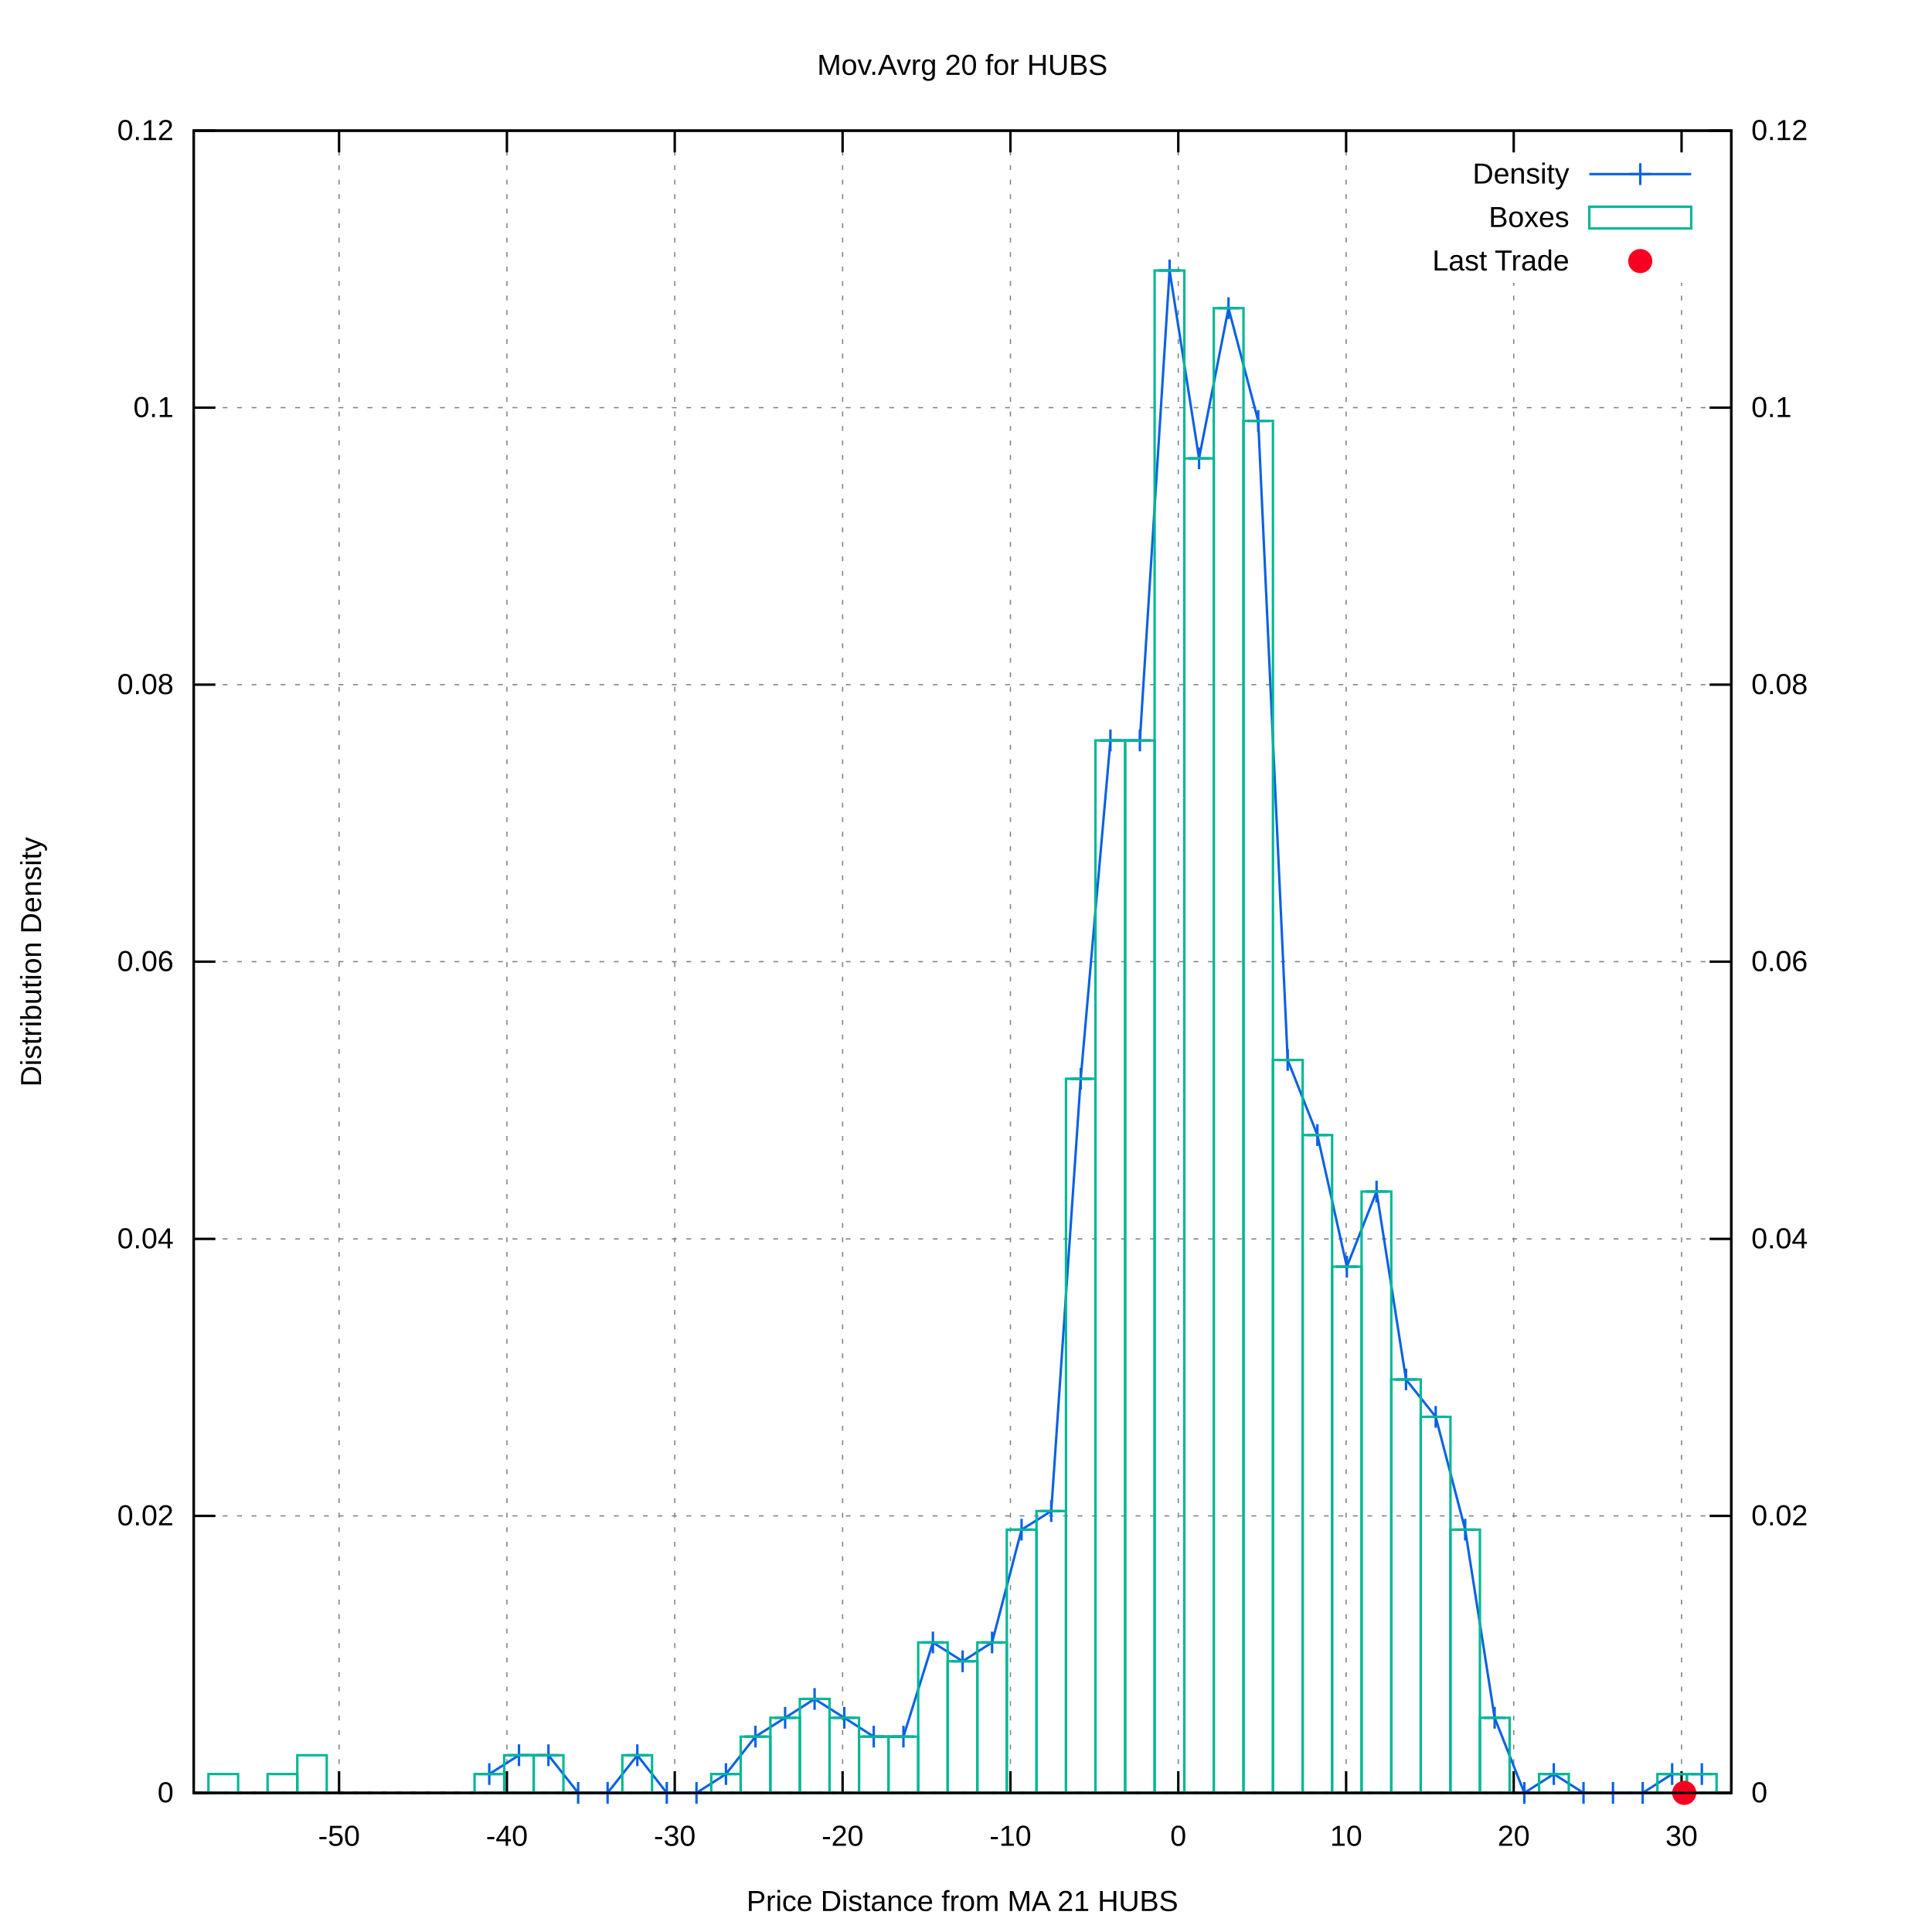
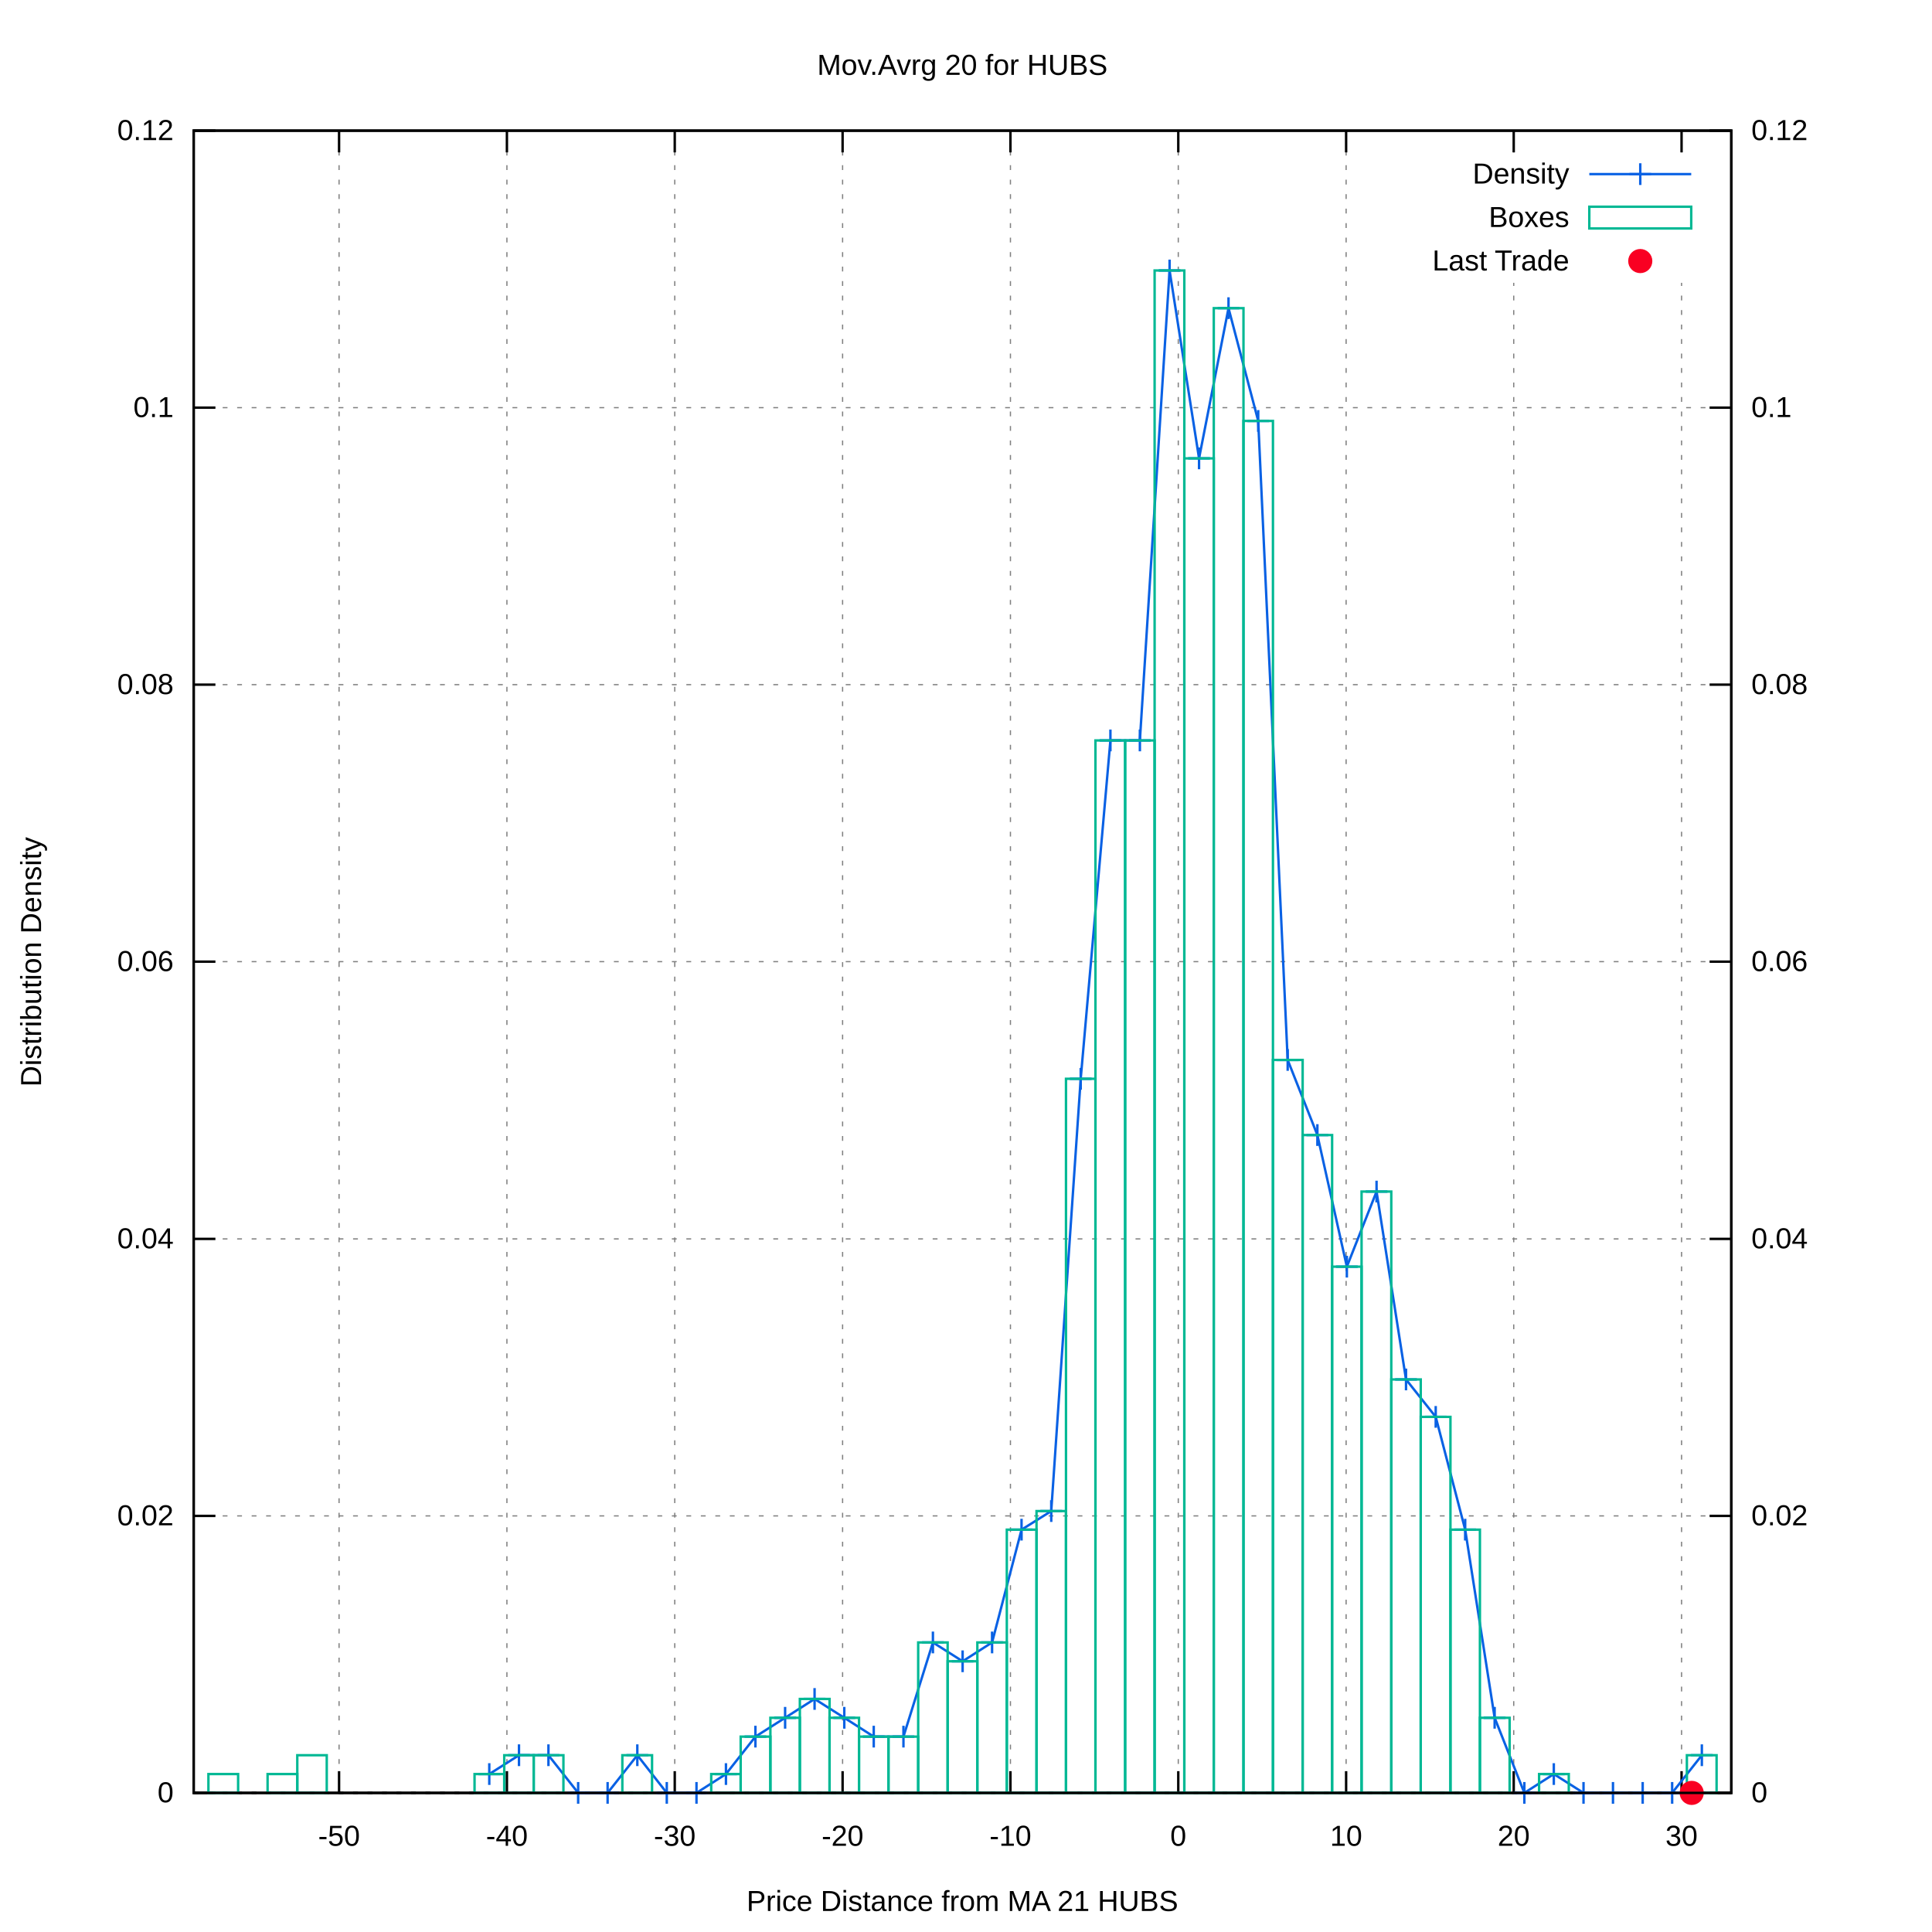
<svg xmlns="http://www.w3.org/2000/svg" xmlns:xlink="http://www.w3.org/1999/xlink" viewBox="0 0 800 800">
  <g id="gnuplot_canvas">
    <rect x="0" y="0" width="800" height="800" fill="#ffffff" />
    <defs>
      <circle id="gpDot" r="0.5" stroke-width="0.5" />
      <path id="gpPt0" stroke-width="0.222" stroke="currentColor" d="M-1,0 h2 M0,-1 v2" />
      <path id="gpPt1" stroke-width="0.222" stroke="currentColor" d="M-1,-1 L1,1 M1,-1 L-1,1" />
      <path id="gpPt2" stroke-width="0.222" stroke="currentColor" d="M-1,0 L1,0 M0,-1 L0,1 M-1,-1 L1,1 M-1,1 L1,-1" />
      <rect id="gpPt3" stroke-width="0.222" stroke="currentColor" x="-1" y="-1" width="2" height="2" />
      <rect id="gpPt4" stroke-width="0.222" stroke="currentColor" fill="currentColor" x="-1" y="-1" width="2" height="2" />
      <circle id="gpPt5" stroke-width="0.222" stroke="currentColor" cx="0" cy="0" r="1" />
      <use xlink:href="#gpPt5" id="gpPt6" fill="currentColor" stroke="none" />
      <path id="gpPt7" stroke-width="0.222" stroke="currentColor" d="M0,-1.33 L-1.33,0.67 L1.33,0.67 z" />
      <use xlink:href="#gpPt7" id="gpPt8" fill="currentColor" stroke="none" />
      <use xlink:href="#gpPt7" id="gpPt9" stroke="currentColor" transform="rotate(180)" />
      <use xlink:href="#gpPt9" id="gpPt10" fill="currentColor" stroke="none" />
      <use xlink:href="#gpPt3" id="gpPt11" stroke="currentColor" transform="rotate(45)" />
      <use xlink:href="#gpPt11" id="gpPt12" fill="currentColor" stroke="none" />
      <path id="gpPt13" stroke-width="0.222" stroke="currentColor" d="M0,1.330 L1.265,0.411 L0.782,-1.067 L-0.782,-1.076 L-1.265,0.411 z" />
      <use xlink:href="#gpPt13" id="gpPt14" fill="currentColor" stroke="none" />
      <filter id="textbox" filterUnits="objectBoundingBox" x="0" y="0" height="1" width="1">
        <feFlood flood-color="#FFFFFF" flood-opacity="1" result="bgnd" />
        <feComposite in="SourceGraphic" in2="bgnd" operator="atop" />
      </filter>
      <filter id="greybox" filterUnits="objectBoundingBox" x="0" y="0" height="1" width="1">
        <feFlood flood-color="lightgrey" flood-opacity="1" result="grey" />
        <feComposite in="SourceGraphic" in2="grey" operator="atop" />
      </filter>
    </defs>
    <g fill="none" color="#FFFFFF" stroke="black" stroke-width="1.00" stroke-linecap="butt" stroke-linejoin="miter">
</g>
    <g fill="none" color="black" stroke="currentColor" stroke-width="1.00" stroke-linecap="butt" stroke-linejoin="miter">
</g>
    <g fill="none" color="black" stroke="black" stroke-width="0.50" stroke-linecap="butt" stroke-linejoin="miter">
</g>
    <g fill="none" color="gray" stroke="currentColor" stroke-width="0.50" stroke-linecap="butt" stroke-linejoin="miter">
      <path stroke="gray" stroke-dasharray="2,4" class="gridline" d="M80.2,742.4 L716.9,742.4  " />
    </g>
    <g fill="none" color="gray" stroke="gray" stroke-width="1.00" stroke-linecap="butt" stroke-linejoin="miter">
</g>
    <g fill="none" color="black" stroke="currentColor" stroke-width="1.00" stroke-linecap="butt" stroke-linejoin="miter">
      <path stroke="black" d="M80.2,742.4 L89.2,742.4  " />
      <g transform="translate(71.9,746.3)" stroke="none" fill="black" font-family="arial" font-size="12.00" text-anchor="end">
        <text>
          <tspan font-family="arial"> 0</tspan>
        </text>
      </g>
    </g>
    <g fill="none" color="black" stroke="currentColor" stroke-width="1.00" stroke-linecap="butt" stroke-linejoin="miter">
</g>
    <g fill="none" color="black" stroke="black" stroke-width="0.50" stroke-linecap="butt" stroke-linejoin="miter">
</g>
    <g fill="none" color="gray" stroke="currentColor" stroke-width="0.50" stroke-linecap="butt" stroke-linejoin="miter">
      <path stroke="gray" stroke-dasharray="2,4" class="gridline" d="M80.2,627.7 L716.9,627.7  " />
    </g>
    <g fill="none" color="gray" stroke="gray" stroke-width="1.00" stroke-linecap="butt" stroke-linejoin="miter">
</g>
    <g fill="none" color="black" stroke="currentColor" stroke-width="1.00" stroke-linecap="butt" stroke-linejoin="miter">
      <path stroke="black" d="M80.2,627.7 L89.2,627.7  " />
      <g transform="translate(71.9,631.6)" stroke="none" fill="black" font-family="arial" font-size="12.00" text-anchor="end">
        <text>
          <tspan font-family="arial"> 0.02</tspan>
        </text>
      </g>
    </g>
    <g fill="none" color="black" stroke="currentColor" stroke-width="1.00" stroke-linecap="butt" stroke-linejoin="miter">
</g>
    <g fill="none" color="black" stroke="black" stroke-width="0.50" stroke-linecap="butt" stroke-linejoin="miter">
</g>
    <g fill="none" color="gray" stroke="currentColor" stroke-width="0.50" stroke-linecap="butt" stroke-linejoin="miter">
      <path stroke="gray" stroke-dasharray="2,4" class="gridline" d="M80.2,513.0 L716.9,513.0  " />
    </g>
    <g fill="none" color="gray" stroke="gray" stroke-width="1.00" stroke-linecap="butt" stroke-linejoin="miter">
</g>
    <g fill="none" color="black" stroke="currentColor" stroke-width="1.00" stroke-linecap="butt" stroke-linejoin="miter">
      <path stroke="black" d="M80.2,513.0 L89.2,513.0  " />
      <g transform="translate(71.9,516.9)" stroke="none" fill="black" font-family="arial" font-size="12.00" text-anchor="end">
        <text>
          <tspan font-family="arial"> 0.04</tspan>
        </text>
      </g>
    </g>
    <g fill="none" color="black" stroke="currentColor" stroke-width="1.00" stroke-linecap="butt" stroke-linejoin="miter">
</g>
    <g fill="none" color="black" stroke="black" stroke-width="0.50" stroke-linecap="butt" stroke-linejoin="miter">
</g>
    <g fill="none" color="gray" stroke="currentColor" stroke-width="0.50" stroke-linecap="butt" stroke-linejoin="miter">
      <path stroke="gray" stroke-dasharray="2,4" class="gridline" d="M80.2,398.2 L716.9,398.2  " />
    </g>
    <g fill="none" color="gray" stroke="gray" stroke-width="1.00" stroke-linecap="butt" stroke-linejoin="miter">
</g>
    <g fill="none" color="black" stroke="currentColor" stroke-width="1.00" stroke-linecap="butt" stroke-linejoin="miter">
      <path stroke="black" d="M80.2,398.2 L89.2,398.2  " />
      <g transform="translate(71.9,402.1)" stroke="none" fill="black" font-family="arial" font-size="12.00" text-anchor="end">
        <text>
          <tspan font-family="arial"> 0.06</tspan>
        </text>
      </g>
    </g>
    <g fill="none" color="black" stroke="currentColor" stroke-width="1.00" stroke-linecap="butt" stroke-linejoin="miter">
</g>
    <g fill="none" color="black" stroke="black" stroke-width="0.50" stroke-linecap="butt" stroke-linejoin="miter">
</g>
    <g fill="none" color="gray" stroke="currentColor" stroke-width="0.50" stroke-linecap="butt" stroke-linejoin="miter">
      <path stroke="gray" stroke-dasharray="2,4" class="gridline" d="M80.2,283.5 L716.9,283.5  " />
    </g>
    <g fill="none" color="gray" stroke="gray" stroke-width="1.00" stroke-linecap="butt" stroke-linejoin="miter">
</g>
    <g fill="none" color="black" stroke="currentColor" stroke-width="1.00" stroke-linecap="butt" stroke-linejoin="miter">
      <path stroke="black" d="M80.2,283.5 L89.2,283.5  " />
      <g transform="translate(71.9,287.4)" stroke="none" fill="black" font-family="arial" font-size="12.00" text-anchor="end">
        <text>
          <tspan font-family="arial"> 0.08</tspan>
        </text>
      </g>
    </g>
    <g fill="none" color="black" stroke="currentColor" stroke-width="1.00" stroke-linecap="butt" stroke-linejoin="miter">
</g>
    <g fill="none" color="black" stroke="black" stroke-width="0.50" stroke-linecap="butt" stroke-linejoin="miter">
</g>
    <g fill="none" color="gray" stroke="currentColor" stroke-width="0.50" stroke-linecap="butt" stroke-linejoin="miter">
      <path stroke="gray" stroke-dasharray="2,4" class="gridline" d="M80.2,168.8 L716.9,168.8  " />
    </g>
    <g fill="none" color="gray" stroke="gray" stroke-width="1.00" stroke-linecap="butt" stroke-linejoin="miter">
</g>
    <g fill="none" color="black" stroke="currentColor" stroke-width="1.00" stroke-linecap="butt" stroke-linejoin="miter">
      <path stroke="black" d="M80.2,168.8 L89.2,168.8  " />
      <g transform="translate(71.9,172.7)" stroke="none" fill="black" font-family="arial" font-size="12.00" text-anchor="end">
        <text>
          <tspan font-family="arial"> 0.1</tspan>
        </text>
      </g>
    </g>
    <g fill="none" color="black" stroke="currentColor" stroke-width="1.00" stroke-linecap="butt" stroke-linejoin="miter">
</g>
    <g fill="none" color="black" stroke="black" stroke-width="0.50" stroke-linecap="butt" stroke-linejoin="miter">
</g>
    <g fill="none" color="gray" stroke="currentColor" stroke-width="0.50" stroke-linecap="butt" stroke-linejoin="miter">
      <path stroke="gray" stroke-dasharray="2,4" class="gridline" d="M80.2,54.1 L716.9,54.1  " />
    </g>
    <g fill="none" color="gray" stroke="gray" stroke-width="1.00" stroke-linecap="butt" stroke-linejoin="miter">
</g>
    <g fill="none" color="black" stroke="currentColor" stroke-width="1.00" stroke-linecap="butt" stroke-linejoin="miter">
      <path stroke="black" d="M80.2,54.1 L89.2,54.1  " />
      <g transform="translate(71.9,58.0)" stroke="none" fill="black" font-family="arial" font-size="12.00" text-anchor="end">
        <text>
          <tspan font-family="arial"> 0.12</tspan>
        </text>
      </g>
    </g>
    <g fill="none" color="black" stroke="currentColor" stroke-width="1.00" stroke-linecap="butt" stroke-linejoin="miter">
</g>
    <g fill="none" color="black" stroke="black" stroke-width="0.50" stroke-linecap="butt" stroke-linejoin="miter">
</g>
    <g fill="none" color="gray" stroke="currentColor" stroke-width="0.50" stroke-linecap="butt" stroke-linejoin="miter">
      <path stroke="gray" stroke-dasharray="2,4" class="gridline" d="M140.4,742.4 L140.4,54.1  " />
    </g>
    <g fill="none" color="gray" stroke="gray" stroke-width="1.00" stroke-linecap="butt" stroke-linejoin="miter">
</g>
    <g fill="none" color="black" stroke="currentColor" stroke-width="1.00" stroke-linecap="butt" stroke-linejoin="miter">
      <path stroke="black" d="M140.4,742.4 L140.4,733.4 M140.4,54.1 L140.4,63.1  " />
      <g transform="translate(140.4,764.3)" stroke="none" fill="black" font-family="arial" font-size="12.00" text-anchor="middle">
        <text>
          <tspan font-family="arial">-50</tspan>
        </text>
      </g>
    </g>
    <g fill="none" color="black" stroke="currentColor" stroke-width="1.00" stroke-linecap="butt" stroke-linejoin="miter">
</g>
    <g fill="none" color="black" stroke="black" stroke-width="0.50" stroke-linecap="butt" stroke-linejoin="miter">
</g>
    <g fill="none" color="gray" stroke="currentColor" stroke-width="0.50" stroke-linecap="butt" stroke-linejoin="miter">
      <path stroke="gray" stroke-dasharray="2,4" class="gridline" d="M209.9,742.4 L209.9,54.1  " />
    </g>
    <g fill="none" color="gray" stroke="gray" stroke-width="1.00" stroke-linecap="butt" stroke-linejoin="miter">
</g>
    <g fill="none" color="black" stroke="currentColor" stroke-width="1.00" stroke-linecap="butt" stroke-linejoin="miter">
      <path stroke="black" d="M209.9,742.4 L209.9,733.4 M209.9,54.1 L209.9,63.1  " />
      <g transform="translate(209.9,764.3)" stroke="none" fill="black" font-family="arial" font-size="12.00" text-anchor="middle">
        <text>
          <tspan font-family="arial">-40</tspan>
        </text>
      </g>
    </g>
    <g fill="none" color="black" stroke="currentColor" stroke-width="1.00" stroke-linecap="butt" stroke-linejoin="miter">
</g>
    <g fill="none" color="black" stroke="black" stroke-width="0.50" stroke-linecap="butt" stroke-linejoin="miter">
</g>
    <g fill="none" color="gray" stroke="currentColor" stroke-width="0.50" stroke-linecap="butt" stroke-linejoin="miter">
      <path stroke="gray" stroke-dasharray="2,4" class="gridline" d="M279.4,742.4 L279.4,54.1  " />
    </g>
    <g fill="none" color="gray" stroke="gray" stroke-width="1.00" stroke-linecap="butt" stroke-linejoin="miter">
</g>
    <g fill="none" color="black" stroke="currentColor" stroke-width="1.00" stroke-linecap="butt" stroke-linejoin="miter">
      <path stroke="black" d="M279.4,742.4 L279.4,733.4 M279.4,54.1 L279.4,63.1  " />
      <g transform="translate(279.4,764.3)" stroke="none" fill="black" font-family="arial" font-size="12.00" text-anchor="middle">
        <text>
          <tspan font-family="arial">-30</tspan>
        </text>
      </g>
    </g>
    <g fill="none" color="black" stroke="currentColor" stroke-width="1.00" stroke-linecap="butt" stroke-linejoin="miter">
</g>
    <g fill="none" color="black" stroke="black" stroke-width="0.50" stroke-linecap="butt" stroke-linejoin="miter">
</g>
    <g fill="none" color="gray" stroke="currentColor" stroke-width="0.50" stroke-linecap="butt" stroke-linejoin="miter">
      <path stroke="gray" stroke-dasharray="2,4" class="gridline" d="M348.9,742.4 L348.9,54.1  " />
    </g>
    <g fill="none" color="gray" stroke="gray" stroke-width="1.00" stroke-linecap="butt" stroke-linejoin="miter">
</g>
    <g fill="none" color="black" stroke="currentColor" stroke-width="1.00" stroke-linecap="butt" stroke-linejoin="miter">
      <path stroke="black" d="M348.9,742.4 L348.9,733.4 M348.9,54.1 L348.9,63.1  " />
      <g transform="translate(348.9,764.3)" stroke="none" fill="black" font-family="arial" font-size="12.00" text-anchor="middle">
        <text>
          <tspan font-family="arial">-20</tspan>
        </text>
      </g>
    </g>
    <g fill="none" color="black" stroke="currentColor" stroke-width="1.00" stroke-linecap="butt" stroke-linejoin="miter">
</g>
    <g fill="none" color="black" stroke="black" stroke-width="0.50" stroke-linecap="butt" stroke-linejoin="miter">
</g>
    <g fill="none" color="gray" stroke="currentColor" stroke-width="0.50" stroke-linecap="butt" stroke-linejoin="miter">
      <path stroke="gray" stroke-dasharray="2,4" class="gridline" d="M418.4,742.4 L418.4,54.1  " />
    </g>
    <g fill="none" color="gray" stroke="gray" stroke-width="1.00" stroke-linecap="butt" stroke-linejoin="miter">
</g>
    <g fill="none" color="black" stroke="currentColor" stroke-width="1.00" stroke-linecap="butt" stroke-linejoin="miter">
      <path stroke="black" d="M418.4,742.4 L418.4,733.4 M418.4,54.1 L418.4,63.1  " />
      <g transform="translate(418.4,764.3)" stroke="none" fill="black" font-family="arial" font-size="12.00" text-anchor="middle">
        <text>
          <tspan font-family="arial">-10</tspan>
        </text>
      </g>
    </g>
    <g fill="none" color="black" stroke="currentColor" stroke-width="1.00" stroke-linecap="butt" stroke-linejoin="miter">
</g>
    <g fill="none" color="black" stroke="black" stroke-width="0.50" stroke-linecap="butt" stroke-linejoin="miter">
</g>
    <g fill="none" color="gray" stroke="currentColor" stroke-width="0.50" stroke-linecap="butt" stroke-linejoin="miter">
      <path stroke="gray" stroke-dasharray="2,4" class="gridline" d="M487.9,742.4 L487.9,54.1  " />
    </g>
    <g fill="none" color="gray" stroke="gray" stroke-width="1.00" stroke-linecap="butt" stroke-linejoin="miter">
</g>
    <g fill="none" color="black" stroke="currentColor" stroke-width="1.00" stroke-linecap="butt" stroke-linejoin="miter">
      <path stroke="black" d="M487.9,742.4 L487.9,733.4 M487.9,54.1 L487.9,63.1  " />
      <g transform="translate(487.9,764.3)" stroke="none" fill="black" font-family="arial" font-size="12.00" text-anchor="middle">
        <text>
          <tspan font-family="arial"> 0</tspan>
        </text>
      </g>
    </g>
    <g fill="none" color="black" stroke="currentColor" stroke-width="1.00" stroke-linecap="butt" stroke-linejoin="miter">
</g>
    <g fill="none" color="black" stroke="black" stroke-width="0.50" stroke-linecap="butt" stroke-linejoin="miter">
</g>
    <g fill="none" color="gray" stroke="currentColor" stroke-width="0.50" stroke-linecap="butt" stroke-linejoin="miter">
      <path stroke="gray" stroke-dasharray="2,4" class="gridline" d="M557.4,742.4 L557.4,54.1  " />
    </g>
    <g fill="none" color="gray" stroke="gray" stroke-width="1.00" stroke-linecap="butt" stroke-linejoin="miter">
</g>
    <g fill="none" color="black" stroke="currentColor" stroke-width="1.00" stroke-linecap="butt" stroke-linejoin="miter">
      <path stroke="black" d="M557.4,742.4 L557.4,733.4 M557.4,54.1 L557.4,63.1  " />
      <g transform="translate(557.4,764.3)" stroke="none" fill="black" font-family="arial" font-size="12.00" text-anchor="middle">
        <text>
          <tspan font-family="arial"> 10</tspan>
        </text>
      </g>
    </g>
    <g fill="none" color="black" stroke="currentColor" stroke-width="1.00" stroke-linecap="butt" stroke-linejoin="miter">
</g>
    <g fill="none" color="black" stroke="black" stroke-width="0.50" stroke-linecap="butt" stroke-linejoin="miter">
</g>
    <g fill="none" color="gray" stroke="currentColor" stroke-width="0.50" stroke-linecap="butt" stroke-linejoin="miter">
      <path stroke="gray" stroke-dasharray="2,4" class="gridline" d="M626.8,742.4 L626.8,117.1 M626.8,63.1 L626.8,54.1  " />
    </g>
    <g fill="none" color="gray" stroke="gray" stroke-width="1.00" stroke-linecap="butt" stroke-linejoin="miter">
</g>
    <g fill="none" color="black" stroke="currentColor" stroke-width="1.00" stroke-linecap="butt" stroke-linejoin="miter">
      <path stroke="black" d="M626.8,742.4 L626.8,733.4 M626.8,54.1 L626.8,63.1  " />
      <g transform="translate(626.8,764.3)" stroke="none" fill="black" font-family="arial" font-size="12.00" text-anchor="middle">
        <text>
          <tspan font-family="arial"> 20</tspan>
        </text>
      </g>
    </g>
    <g fill="none" color="black" stroke="currentColor" stroke-width="1.00" stroke-linecap="butt" stroke-linejoin="miter">
</g>
    <g fill="none" color="black" stroke="black" stroke-width="0.50" stroke-linecap="butt" stroke-linejoin="miter">
</g>
    <g fill="none" color="gray" stroke="currentColor" stroke-width="0.50" stroke-linecap="butt" stroke-linejoin="miter">
      <path stroke="gray" stroke-dasharray="2,4" class="gridline" d="M696.3,742.4 L696.3,117.1 M696.3,63.1 L696.3,54.1  " />
    </g>
    <g fill="none" color="gray" stroke="gray" stroke-width="1.00" stroke-linecap="butt" stroke-linejoin="miter">
</g>
    <g fill="none" color="black" stroke="currentColor" stroke-width="1.00" stroke-linecap="butt" stroke-linejoin="miter">
      <path stroke="black" d="M696.3,742.4 L696.3,733.4 M696.3,54.1 L696.3,63.1  " />
      <g transform="translate(696.3,764.3)" stroke="none" fill="black" font-family="arial" font-size="12.00" text-anchor="middle">
        <text>
          <tspan font-family="arial"> 30</tspan>
        </text>
      </g>
    </g>
    <g fill="none" color="black" stroke="currentColor" stroke-width="1.00" stroke-linecap="butt" stroke-linejoin="miter">
      <path stroke="black" d="M716.9,742.4 L707.9,742.4  " />
      <g transform="translate(725.2,746.3)" stroke="none" fill="black" font-family="arial" font-size="12.00" text-anchor="start">
        <text>
          <tspan font-family="arial"> 0</tspan>
        </text>
      </g>
    </g>
    <g fill="none" color="black" stroke="currentColor" stroke-width="1.00" stroke-linecap="butt" stroke-linejoin="miter">
      <path stroke="black" d="M716.9,627.7 L707.9,627.7  " />
      <g transform="translate(725.2,631.6)" stroke="none" fill="black" font-family="arial" font-size="12.00" text-anchor="start">
        <text>
          <tspan font-family="arial"> 0.02</tspan>
        </text>
      </g>
    </g>
    <g fill="none" color="black" stroke="currentColor" stroke-width="1.00" stroke-linecap="butt" stroke-linejoin="miter">
      <path stroke="black" d="M716.9,513.0 L707.9,513.0  " />
      <g transform="translate(725.2,516.9)" stroke="none" fill="black" font-family="arial" font-size="12.00" text-anchor="start">
        <text>
          <tspan font-family="arial"> 0.04</tspan>
        </text>
      </g>
    </g>
    <g fill="none" color="black" stroke="currentColor" stroke-width="1.00" stroke-linecap="butt" stroke-linejoin="miter">
      <path stroke="black" d="M716.9,398.2 L707.9,398.2  " />
      <g transform="translate(725.2,402.1)" stroke="none" fill="black" font-family="arial" font-size="12.00" text-anchor="start">
        <text>
          <tspan font-family="arial"> 0.06</tspan>
        </text>
      </g>
    </g>
    <g fill="none" color="black" stroke="currentColor" stroke-width="1.00" stroke-linecap="butt" stroke-linejoin="miter">
      <path stroke="black" d="M716.9,283.5 L707.9,283.5  " />
      <g transform="translate(725.2,287.4)" stroke="none" fill="black" font-family="arial" font-size="12.00" text-anchor="start">
        <text>
          <tspan font-family="arial"> 0.08</tspan>
        </text>
      </g>
    </g>
    <g fill="none" color="black" stroke="currentColor" stroke-width="1.00" stroke-linecap="butt" stroke-linejoin="miter">
      <path stroke="black" d="M716.9,168.8 L707.9,168.8  " />
      <g transform="translate(725.2,172.7)" stroke="none" fill="black" font-family="arial" font-size="12.00" text-anchor="start">
        <text>
          <tspan font-family="arial"> 0.1</tspan>
        </text>
      </g>
    </g>
    <g fill="none" color="black" stroke="currentColor" stroke-width="1.00" stroke-linecap="butt" stroke-linejoin="miter">
      <path stroke="black" d="M716.9,54.1 L707.9,54.1  " />
      <g transform="translate(725.2,58.0)" stroke="none" fill="black" font-family="arial" font-size="12.00" text-anchor="start">
        <text>
          <tspan font-family="arial"> 0.12</tspan>
        </text>
      </g>
    </g>
    <g fill="none" color="black" stroke="currentColor" stroke-width="1.00" stroke-linecap="butt" stroke-linejoin="miter">
</g>
    <g fill="none" color="gray" stroke="currentColor" stroke-width="1.00" stroke-linecap="butt" stroke-linejoin="miter">
      <path stroke="black" stroke-dasharray="2,4" d="M80.2,742.4 L716.9,742.4  " />
    </g>
    <g fill="none" color="black" stroke="currentColor" stroke-width="1.00" stroke-linecap="butt" stroke-linejoin="miter">
      <path stroke="black" d="M80.2,54.1 L80.2,742.4 L716.9,742.4 L716.9,54.1 L80.2,54.1 Z  " />
    </g>
    <g fill="none" color="black" stroke="currentColor" stroke-width="1.00" stroke-linecap="butt" stroke-linejoin="miter">
      <g transform="translate(17.0,398.3) rotate(270)" stroke="none" fill="black" font-family="arial" font-size="12.00" text-anchor="middle">
        <text>
          <tspan font-family="arial">Distribution Density</tspan>
        </text>
      </g>
    </g>
    <g fill="none" color="black" stroke="currentColor" stroke-width="1.00" stroke-linecap="butt" stroke-linejoin="miter">
      <g transform="translate(398.5,791.3)" stroke="none" fill="black" font-family="arial" font-size="12.00" text-anchor="middle">
        <text>
          <tspan font-family="arial">Price Distance from MA 21 HUBS</tspan>
        </text>
      </g>
    </g>
    <g fill="none" color="black" stroke="currentColor" stroke-width="1.00" stroke-linecap="butt" stroke-linejoin="miter">
      <g transform="translate(398.5,31.0)" stroke="none" fill="black" font-family="arial" font-size="12.00" text-anchor="middle">
        <text>
          <tspan font-family="arial">Mov.Avrg 20 for HUBS </tspan>
        </text>
      </g>
    </g>
    <g id="gnuplot_plot_1">
      <g fill="none" color="black" stroke="currentColor" stroke-width="1.00" stroke-linecap="butt" stroke-linejoin="miter">
        <g transform="translate(649.8,76.0)" stroke="none" fill="black" font-family="arial" font-size="12.00" text-anchor="end">
          <text>
            <tspan font-family="arial">Density</tspan>
          </text>
        </g>
      </g>
      <g fill="none" color="black" stroke="currentColor" stroke-width="1.00" stroke-linecap="butt" stroke-linejoin="miter">
-         <path stroke="rgb(  9,  97, 228)" d="M658.1,72.1 L700.3,72.1 M202.6,734.6 L214.9,726.8 L227.1,726.8 L239.4,742.4 L251.6,742.4 L263.9,726.8   L276.1,742.4 L288.4,742.4 L300.6,734.6 L312.8,719.1 L325.1,711.3 L337.3,703.5 L349.6,711.3 L361.8,719.1   L374.1,719.1 L386.3,680.1 L398.6,687.9 L410.8,680.1 L423.0,633.4 L435.3,625.7 L447.5,446.7 L459.8,306.6   L472.0,306.6 L484.3,112.0 L496.5,189.8 L508.7,127.6 L521.0,174.3 L533.2,438.9 L545.5,470.0 L557.7,524.5   L570.0,493.4 L582.2,571.2 L594.5,586.7 L606.7,633.4 L618.9,711.3 L631.2,742.4 L643.4,734.6 L655.7,742.4   L667.9,742.4 L680.2,742.4 L692.4,734.6 L704.7,734.6  " />
+         <path stroke="rgb(  9,  97, 228)" d="M658.1,72.1 L700.3,72.1 M202.6,734.6 L214.9,726.8 L227.1,726.8 L239.4,742.4 L251.6,742.4 L263.9,726.8   L276.1,742.4 L288.4,742.4 L300.6,734.6 L312.8,719.1 L325.1,711.3 L337.3,703.5 L349.6,711.3 L361.8,719.1   L374.1,719.1 L386.3,680.1 L398.6,687.9 L410.8,680.1 L423.0,633.4 L435.3,625.7 L447.5,446.7 L459.8,306.6   L472.0,306.6 L484.3,112.0 L496.5,189.8 L508.7,127.6 L521.0,174.3 L533.2,438.9 L545.5,470.0 L557.7,524.5   L570.0,493.4 L582.2,571.2 L594.5,586.7 L606.7,633.4 L618.9,711.3 L631.2,742.4 L643.4,734.6 L655.7,742.4   L667.9,742.4 L680.2,742.4 L692.4,742.4 L704.7,726.8  " />
        <use xlink:href="#gpPt0" transform="translate(202.6,734.6) scale(4.50)" color="rgb(  9,  97, 228)" />
        <use xlink:href="#gpPt0" transform="translate(214.9,726.8) scale(4.50)" color="rgb(  9,  97, 228)" />
        <use xlink:href="#gpPt0" transform="translate(227.1,726.8) scale(4.50)" color="rgb(  9,  97, 228)" />
        <use xlink:href="#gpPt0" transform="translate(239.4,742.4) scale(4.50)" color="rgb(  9,  97, 228)" />
        <use xlink:href="#gpPt0" transform="translate(251.6,742.4) scale(4.50)" color="rgb(  9,  97, 228)" />
        <use xlink:href="#gpPt0" transform="translate(263.9,726.8) scale(4.50)" color="rgb(  9,  97, 228)" />
        <use xlink:href="#gpPt0" transform="translate(276.1,742.4) scale(4.50)" color="rgb(  9,  97, 228)" />
        <use xlink:href="#gpPt0" transform="translate(288.4,742.4) scale(4.50)" color="rgb(  9,  97, 228)" />
        <use xlink:href="#gpPt0" transform="translate(300.6,734.6) scale(4.50)" color="rgb(  9,  97, 228)" />
        <use xlink:href="#gpPt0" transform="translate(312.8,719.1) scale(4.50)" color="rgb(  9,  97, 228)" />
        <use xlink:href="#gpPt0" transform="translate(325.1,711.3) scale(4.50)" color="rgb(  9,  97, 228)" />
        <use xlink:href="#gpPt0" transform="translate(337.3,703.5) scale(4.50)" color="rgb(  9,  97, 228)" />
        <use xlink:href="#gpPt0" transform="translate(349.6,711.3) scale(4.50)" color="rgb(  9,  97, 228)" />
        <use xlink:href="#gpPt0" transform="translate(361.8,719.1) scale(4.50)" color="rgb(  9,  97, 228)" />
        <use xlink:href="#gpPt0" transform="translate(374.1,719.1) scale(4.50)" color="rgb(  9,  97, 228)" />
        <use xlink:href="#gpPt0" transform="translate(386.3,680.1) scale(4.50)" color="rgb(  9,  97, 228)" />
        <use xlink:href="#gpPt0" transform="translate(398.6,687.9) scale(4.50)" color="rgb(  9,  97, 228)" />
        <use xlink:href="#gpPt0" transform="translate(410.8,680.1) scale(4.50)" color="rgb(  9,  97, 228)" />
        <use xlink:href="#gpPt0" transform="translate(423.0,633.4) scale(4.50)" color="rgb(  9,  97, 228)" />
        <use xlink:href="#gpPt0" transform="translate(435.3,625.7) scale(4.50)" color="rgb(  9,  97, 228)" />
        <use xlink:href="#gpPt0" transform="translate(447.5,446.7) scale(4.50)" color="rgb(  9,  97, 228)" />
        <use xlink:href="#gpPt0" transform="translate(459.8,306.6) scale(4.50)" color="rgb(  9,  97, 228)" />
        <use xlink:href="#gpPt0" transform="translate(472.0,306.6) scale(4.50)" color="rgb(  9,  97, 228)" />
        <use xlink:href="#gpPt0" transform="translate(484.3,112.0) scale(4.50)" color="rgb(  9,  97, 228)" />
        <use xlink:href="#gpPt0" transform="translate(496.5,189.8) scale(4.50)" color="rgb(  9,  97, 228)" />
        <use xlink:href="#gpPt0" transform="translate(508.7,127.6) scale(4.50)" color="rgb(  9,  97, 228)" />
        <use xlink:href="#gpPt0" transform="translate(521.0,174.3) scale(4.50)" color="rgb(  9,  97, 228)" />
        <use xlink:href="#gpPt0" transform="translate(533.2,438.9) scale(4.50)" color="rgb(  9,  97, 228)" />
        <use xlink:href="#gpPt0" transform="translate(545.5,470.0) scale(4.50)" color="rgb(  9,  97, 228)" />
        <use xlink:href="#gpPt0" transform="translate(557.7,524.5) scale(4.50)" color="rgb(  9,  97, 228)" />
        <use xlink:href="#gpPt0" transform="translate(570.0,493.4) scale(4.50)" color="rgb(  9,  97, 228)" />
        <use xlink:href="#gpPt0" transform="translate(582.2,571.2) scale(4.50)" color="rgb(  9,  97, 228)" />
        <use xlink:href="#gpPt0" transform="translate(594.5,586.7) scale(4.50)" color="rgb(  9,  97, 228)" />
        <use xlink:href="#gpPt0" transform="translate(606.7,633.4) scale(4.50)" color="rgb(  9,  97, 228)" />
        <use xlink:href="#gpPt0" transform="translate(618.9,711.3) scale(4.50)" color="rgb(  9,  97, 228)" />
        <use xlink:href="#gpPt0" transform="translate(631.2,742.4) scale(4.50)" color="rgb(  9,  97, 228)" />
        <use xlink:href="#gpPt0" transform="translate(643.4,734.6) scale(4.50)" color="rgb(  9,  97, 228)" />
        <use xlink:href="#gpPt0" transform="translate(655.7,742.4) scale(4.50)" color="rgb(  9,  97, 228)" />
        <use xlink:href="#gpPt0" transform="translate(667.9,742.4) scale(4.50)" color="rgb(  9,  97, 228)" />
        <use xlink:href="#gpPt0" transform="translate(680.2,742.4) scale(4.50)" color="rgb(  9,  97, 228)" />
-         <use xlink:href="#gpPt0" transform="translate(692.4,734.6) scale(4.50)" color="rgb(  9,  97, 228)" />
-         <use xlink:href="#gpPt0" transform="translate(704.7,734.6) scale(4.50)" color="rgb(  9,  97, 228)" />
+         <use xlink:href="#gpPt0" transform="translate(692.4,742.4) scale(4.50)" color="rgb(  9,  97, 228)" />
+         <use xlink:href="#gpPt0" transform="translate(704.7,726.8) scale(4.50)" color="rgb(  9,  97, 228)" />
        <use xlink:href="#gpPt0" transform="translate(679.2,72.1) scale(4.50)" color="rgb(  9,  97, 228)" />
      </g>
    </g>
    <g id="gnuplot_plot_2">
      <g fill="none" color="black" stroke="currentColor" stroke-width="1.00" stroke-linecap="butt" stroke-linejoin="miter">
        <g transform="translate(649.8,94.0)" stroke="none" fill="black" font-family="arial" font-size="12.00" text-anchor="end">
          <text>
            <tspan font-family="arial">Boxes</tspan>
          </text>
        </g>
      </g>
      <g fill="none" color="black" stroke="currentColor" stroke-width="1.00" stroke-linecap="butt" stroke-linejoin="miter">
        <path stroke="rgb(  0, 184, 148)" d="M658.1,94.6 L700.3,94.6 L700.3,85.6 L658.1,85.6 L658.1,94.6 Z  " />
        <path stroke="rgb(  0, 184, 148)" d="M86.3,742.4 L86.3,734.6 L98.6,734.6 L98.6,742.4 L86.3,742.4 Z  " />
        <path stroke="rgb(  0, 184, 148)" d="M110.8,742.4 L110.8,734.6 L123.1,734.6 L123.1,742.4 L110.8,742.4 Z  " />
        <path stroke="rgb(  0, 184, 148)" d="M123.1,742.4 L123.1,726.8 L135.3,726.8 L135.3,742.4 L123.1,742.4 Z  " />
        <path stroke="rgb(  0, 184, 148)" d="M196.5,742.4 L196.5,734.6 L208.8,734.6 L208.8,742.4 L196.5,742.4 Z  " />
        <path stroke="rgb(  0, 184, 148)" d="M208.8,742.4 L208.8,726.8 L221.0,726.8 L221.0,742.4 L208.8,742.4 Z  " />
        <path stroke="rgb(  0, 184, 148)" d="M221.0,742.4 L221.0,726.8 L233.3,726.8 L233.3,742.4 L221.0,742.4 Z  " />
        <path stroke="rgb(  0, 184, 148)" d="M257.7,742.4 L257.7,726.8 L270.0,726.8 L270.0,742.4 L257.7,742.4 Z  " />
        <path stroke="rgb(  0, 184, 148)" d="M294.5,742.4 L294.5,734.6 L306.7,734.6 L306.7,742.4 L294.5,742.4 Z  " />
        <path stroke="rgb(  0, 184, 148)" d="M306.7,742.4 L306.7,719.1 L319.0,719.1 L319.0,742.4 L306.7,742.4 Z  " />
        <path stroke="rgb(  0, 184, 148)" d="M319.0,742.4 L319.0,711.3 L331.2,711.3 L331.2,742.4 L319.0,742.4 Z  " />
        <path stroke="rgb(  0, 184, 148)" d="M331.2,742.4 L331.2,703.5 L343.5,703.5 L343.5,742.4 L331.2,742.4 Z  " />
        <path stroke="rgb(  0, 184, 148)" d="M343.5,742.4 L343.5,711.3 L355.7,711.3 L355.7,742.4 L343.5,742.4 Z  " />
        <path stroke="rgb(  0, 184, 148)" d="M355.7,742.4 L355.7,719.1 L367.9,719.1 L367.9,742.4 L355.7,742.4 Z  " />
        <path stroke="rgb(  0, 184, 148)" d="M367.9,742.4 L367.9,719.1 L380.2,719.1 L380.2,742.4 L367.9,742.4 Z  " />
        <path stroke="rgb(  0, 184, 148)" d="M380.2,742.4 L380.2,680.1 L392.4,680.1 L392.4,742.4 L380.2,742.4 Z  " />
        <path stroke="rgb(  0, 184, 148)" d="M392.4,742.4 L392.4,687.9 L404.7,687.9 L404.7,742.4 L392.4,742.4 Z  " />
        <path stroke="rgb(  0, 184, 148)" d="M404.7,742.4 L404.7,680.1 L416.9,680.1 L416.9,742.4 L404.7,742.4 Z  " />
        <path stroke="rgb(  0, 184, 148)" d="M416.9,742.4 L416.9,633.4 L429.2,633.4 L429.2,742.4 L416.9,742.4 Z  " />
        <path stroke="rgb(  0, 184, 148)" d="M429.2,742.4 L429.2,625.7 L441.4,625.7 L441.4,742.4 L429.2,742.4 Z  " />
        <path stroke="rgb(  0, 184, 148)" d="M441.4,742.4 L441.4,446.7 L453.6,446.7 L453.6,742.4 L441.4,742.4 Z  " />
        <path stroke="rgb(  0, 184, 148)" d="M453.6,742.4 L453.6,306.6 L465.9,306.6 L465.9,742.4 L453.6,742.4 Z  " />
        <path stroke="rgb(  0, 184, 148)" d="M465.9,742.4 L465.9,306.6 L478.1,306.6 L478.1,742.4 L465.9,742.4 Z  " />
        <path stroke="rgb(  0, 184, 148)" d="M478.1,742.4 L478.1,112.0 L490.4,112.0 L490.4,742.4 L478.1,742.4 Z  " />
        <path stroke="rgb(  0, 184, 148)" d="M490.4,742.4 L490.4,189.8 L502.6,189.8 L502.6,742.4 L490.4,742.4 Z  " />
        <path stroke="rgb(  0, 184, 148)" d="M502.6,742.4 L502.6,127.6 L514.9,127.6 L514.9,742.4 L502.6,742.4 Z  " />
        <path stroke="rgb(  0, 184, 148)" d="M514.9,742.4 L514.9,174.3 L527.1,174.3 L527.1,742.4 L514.9,742.4 Z  " />
        <path stroke="rgb(  0, 184, 148)" d="M527.1,742.4 L527.1,438.9 L539.4,438.9 L539.4,742.4 L527.1,742.4 Z  " />
        <path stroke="rgb(  0, 184, 148)" d="M539.4,742.4 L539.4,470.0 L551.6,470.0 L551.6,742.4 L539.4,742.4 Z  " />
        <path stroke="rgb(  0, 184, 148)" d="M551.6,742.4 L551.6,524.5 L563.8,524.5 L563.8,742.4 L551.6,742.4 Z  " />
        <path stroke="rgb(  0, 184, 148)" d="M563.8,742.4 L563.8,493.4 L576.1,493.4 L576.1,742.4 L563.8,742.4 Z  " />
        <path stroke="rgb(  0, 184, 148)" d="M576.1,742.4 L576.1,571.2 L588.3,571.2 L588.3,742.4 L576.1,742.4 Z  " />
        <path stroke="rgb(  0, 184, 148)" d="M588.3,742.4 L588.3,586.7 L600.6,586.7 L600.6,742.4 L588.3,742.4 Z  " />
        <path stroke="rgb(  0, 184, 148)" d="M600.6,742.4 L600.6,633.4 L612.8,633.4 L612.8,742.4 L600.6,742.4 Z  " />
        <path stroke="rgb(  0, 184, 148)" d="M612.8,742.4 L612.8,711.3 L625.1,711.3 L625.1,742.4 L612.8,742.4 Z  " />
        <path stroke="rgb(  0, 184, 148)" d="M637.3,742.4 L637.3,734.6 L649.6,734.6 L649.6,742.4 L637.3,742.4 Z  " />
-         <path stroke="rgb(  0, 184, 148)" d="M686.3,742.4 L686.3,734.6 L698.5,734.6 L698.5,742.4 L686.3,742.4 Z  " />
-         <path stroke="rgb(  0, 184, 148)" d="M698.5,742.4 L698.5,734.6 L710.8,734.6 L710.8,742.4 L698.5,742.4 Z  " />
+         <path stroke="rgb(  0, 184, 148)" d="M698.5,742.4 L698.5,726.8 L710.8,726.8 L710.8,742.4 L698.5,742.4 Z  " />
      </g>
    </g>
    <g id="gnuplot_plot_3">
      <g fill="none" color="black" stroke="currentColor" stroke-width="1.00" stroke-linecap="butt" stroke-linejoin="miter">
        <g transform="translate(649.8,112.0)" stroke="none" fill="black" font-family="arial" font-size="12.00" text-anchor="end">
          <text>
            <tspan font-family="arial">Last Trade</tspan>
          </text>
        </g>
      </g>
      <g fill="none" color="black" stroke="currentColor" stroke-width="1.00" stroke-linecap="butt" stroke-linejoin="miter">
-         <use xlink:href="#gpPt6" transform="translate(697.4,742.4) scale(4.50)" color="rgb(249,   0,  34)" />
+         <use xlink:href="#gpPt6" transform="translate(700.5,742.4) scale(4.50)" color="rgb(249,   0,  34)" />
        <use xlink:href="#gpPt6" transform="translate(679.2,108.1) scale(4.50)" color="rgb(249,   0,  34)" />
      </g>
    </g>
    <g fill="none" color="#FFFFFF" stroke="rgb(249,   0,  34)" stroke-width="2.00" stroke-linecap="butt" stroke-linejoin="miter">
</g>
    <g fill="none" color="black" stroke="currentColor" stroke-width="2.00" stroke-linecap="butt" stroke-linejoin="miter">
</g>
    <g fill="none" color="black" stroke="black" stroke-width="1.00" stroke-linecap="butt" stroke-linejoin="miter">
</g>
    <g fill="none" color="black" stroke="currentColor" stroke-width="1.00" stroke-linecap="butt" stroke-linejoin="miter">
      <path stroke="black" d="M80.2,54.1 L80.2,742.4 L716.9,742.4 L716.9,54.1 L80.2,54.1 Z  " />
    </g>
    <g fill="none" color="black" stroke="currentColor" stroke-width="1.00" stroke-linecap="butt" stroke-linejoin="miter">
</g>
  </g>
</svg>
